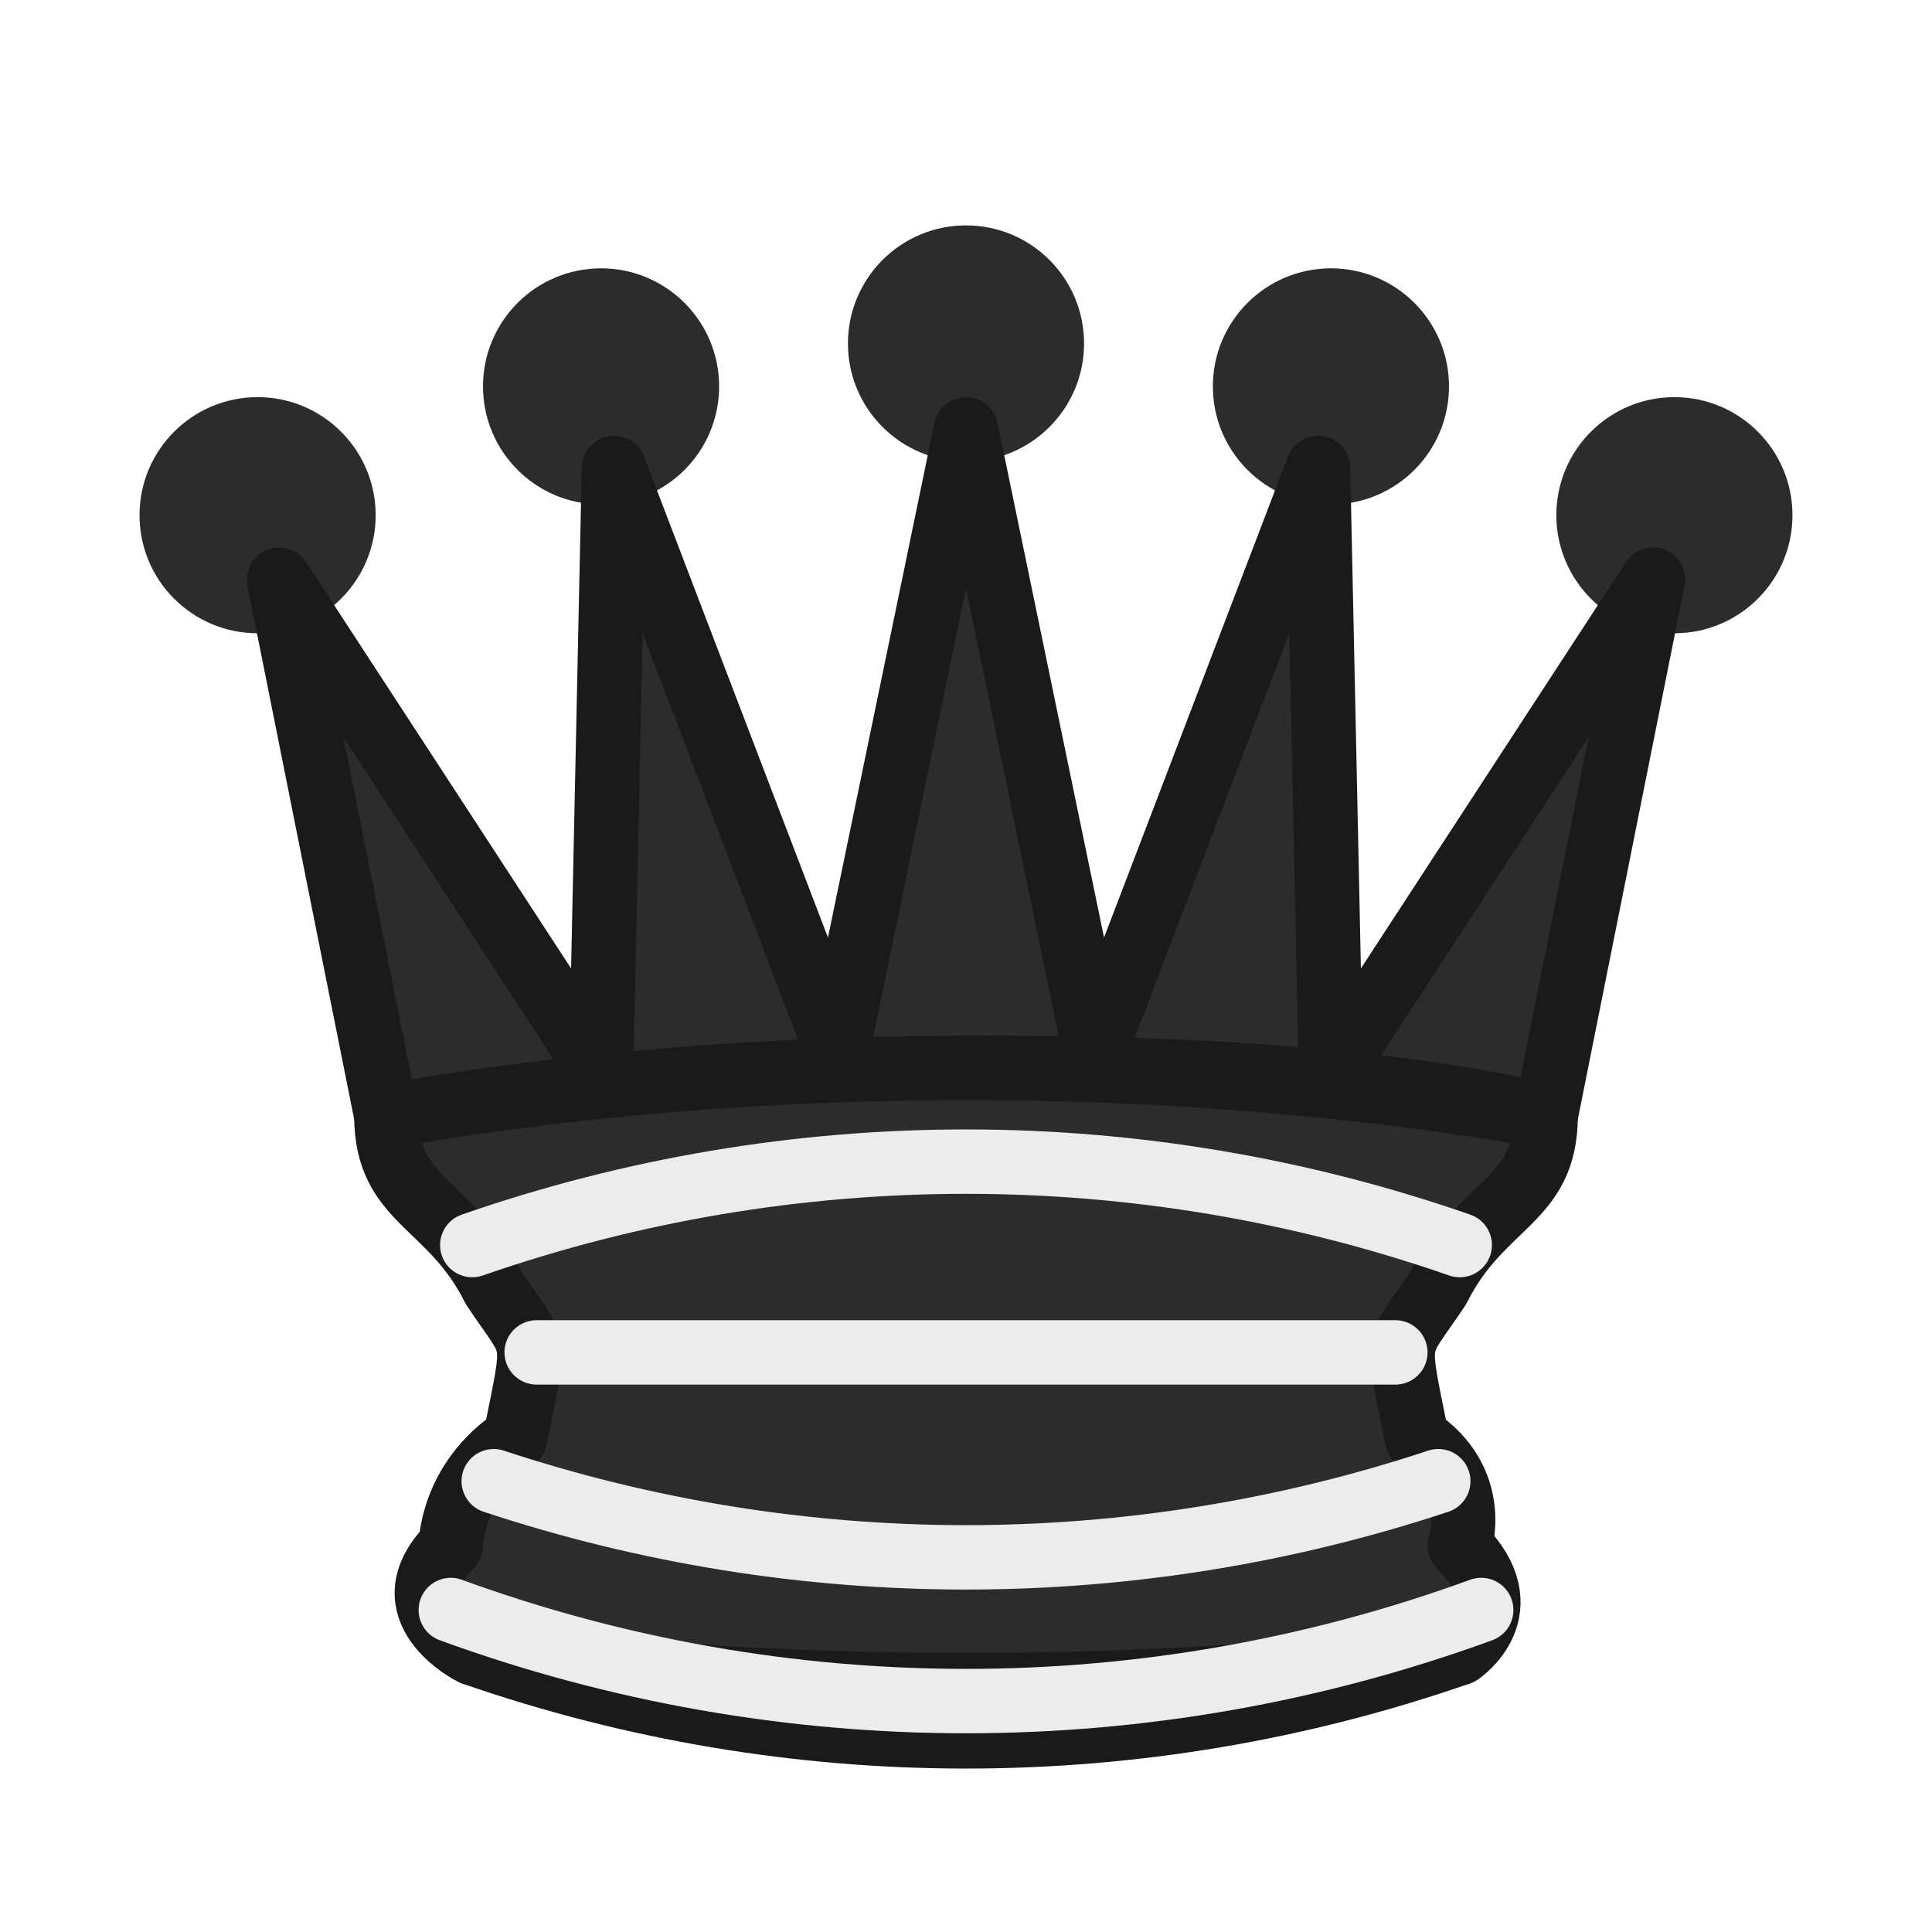
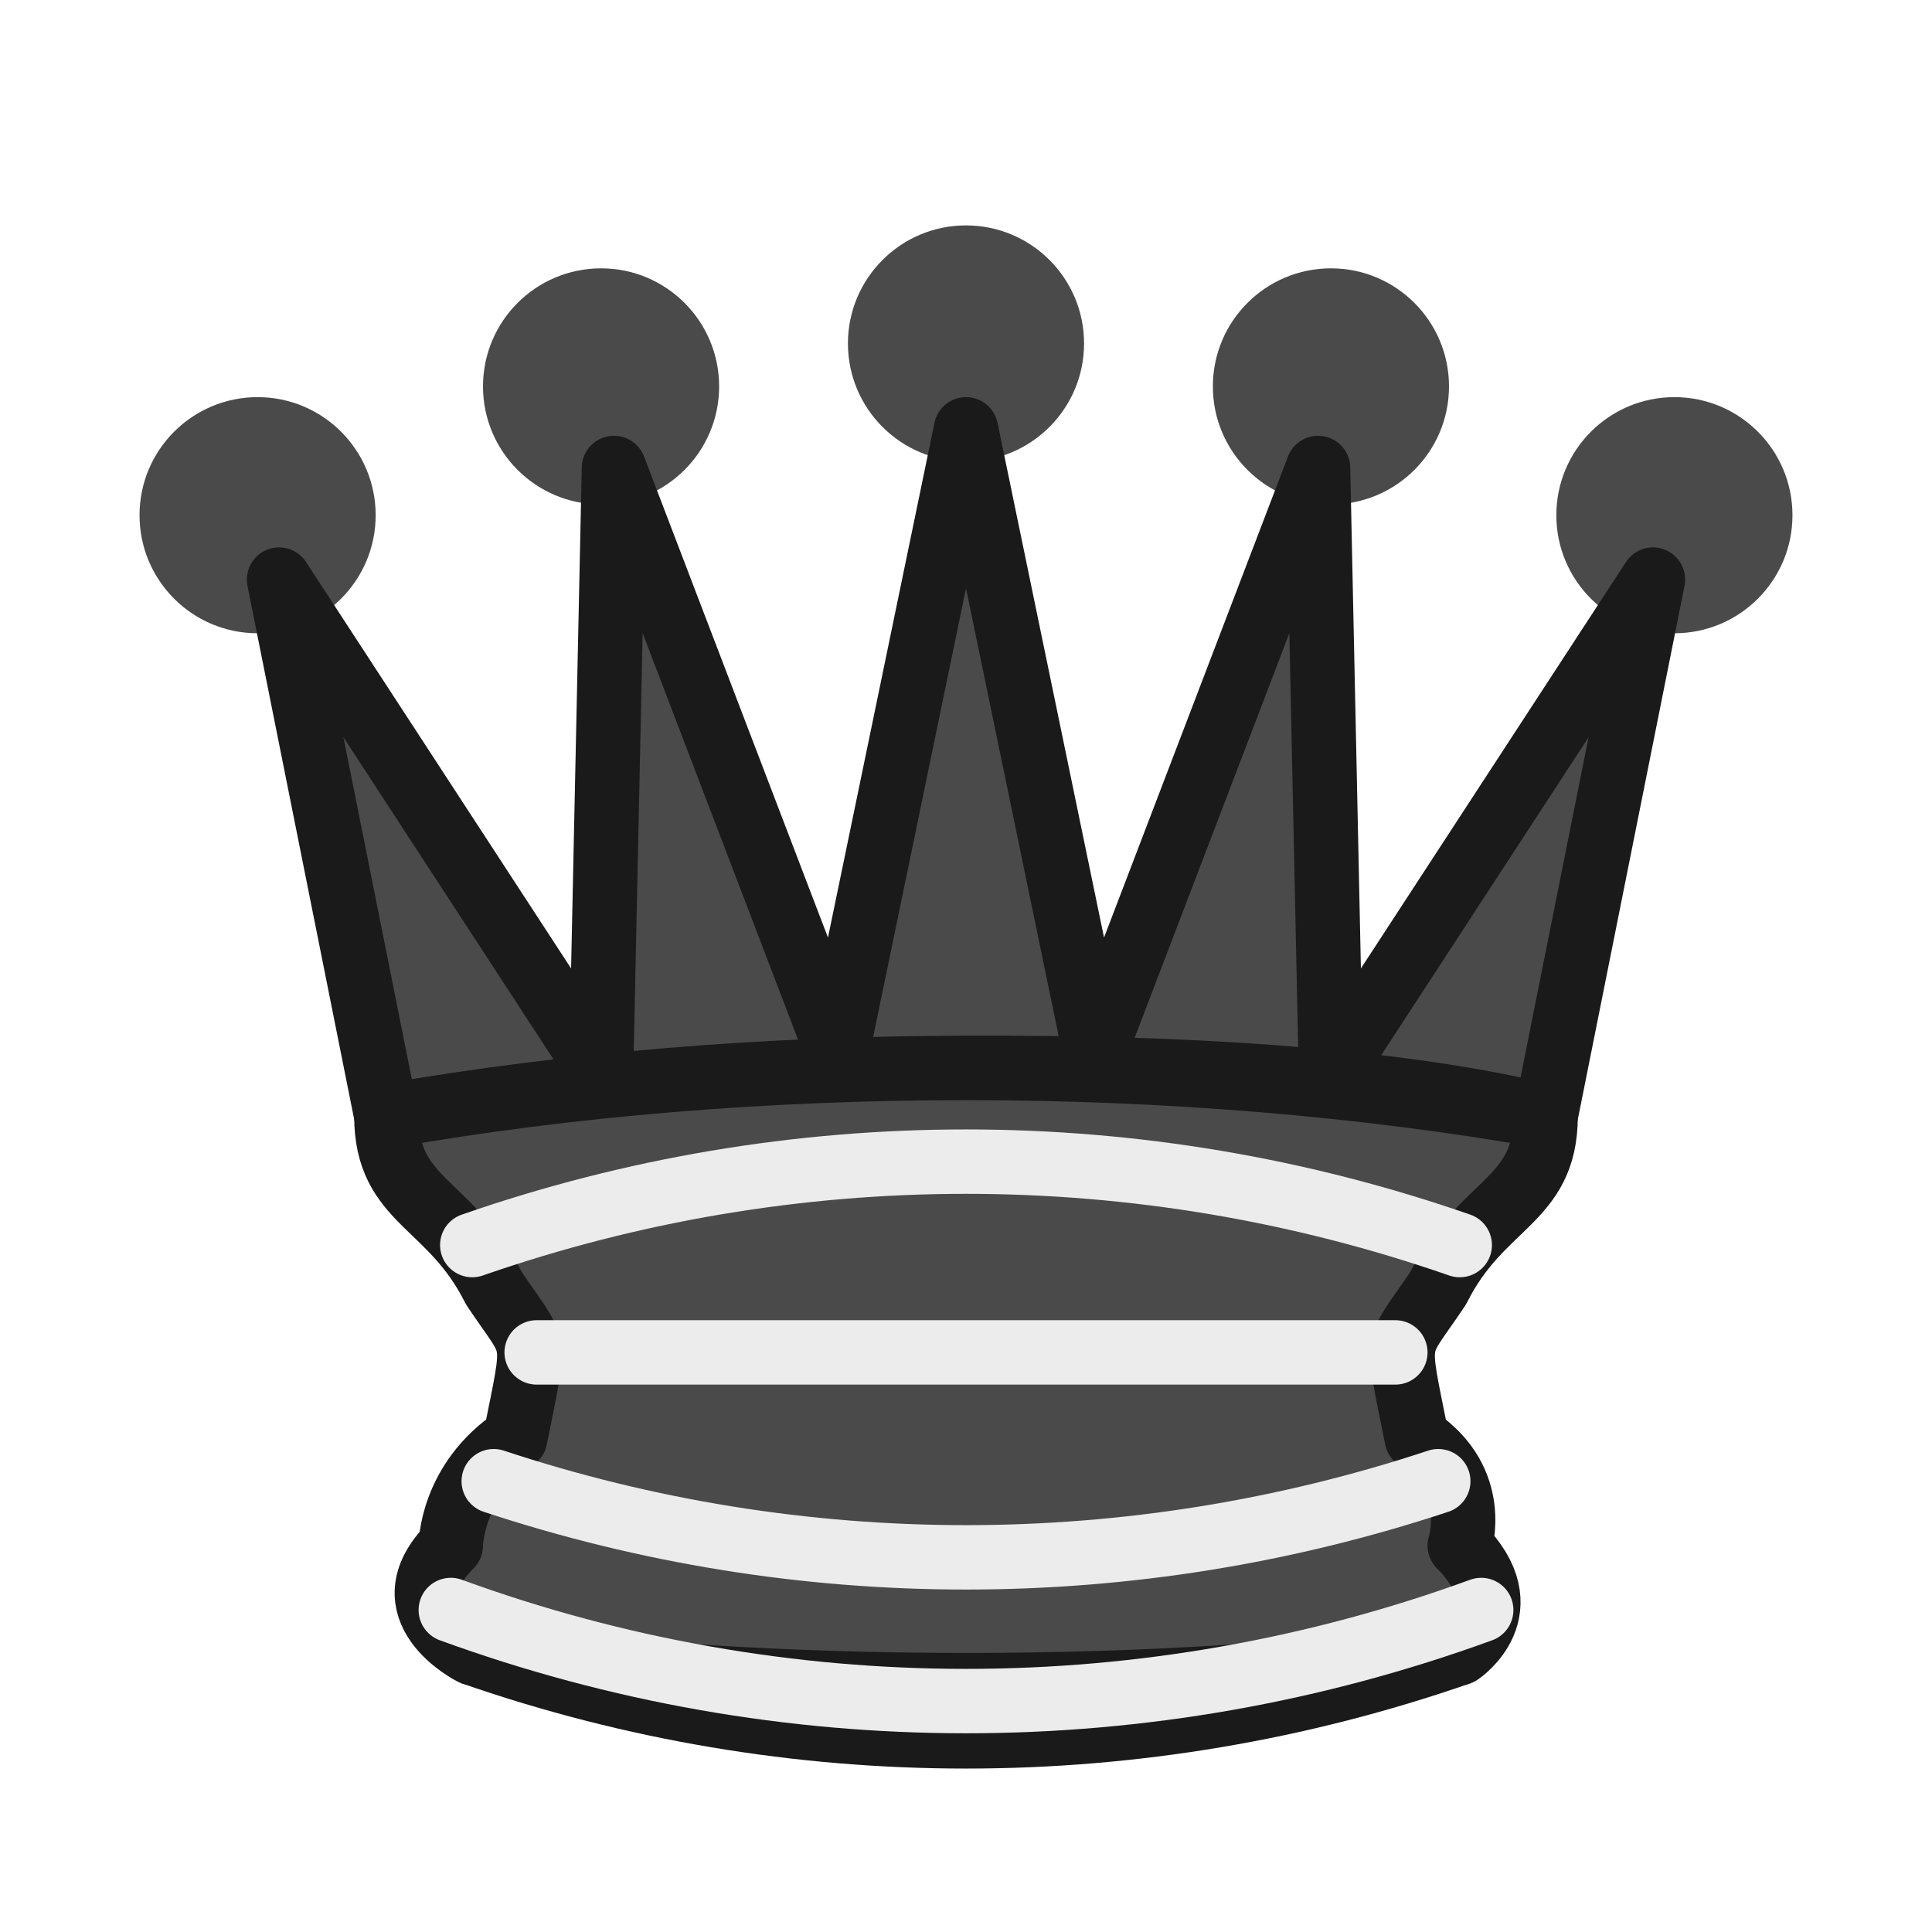
<svg xmlns="http://www.w3.org/2000/svg" viewBox="0 0 45 45">
-   <g fill="#2c2c2c" fill-rule="evenodd" stroke="#1a1a1a" stroke-linecap="round" stroke-linejoin="round" stroke-width="1.5">
+   <g fill="#4a4a4a" fill-rule="evenodd" stroke="#1a1a1a" stroke-linecap="round" stroke-linejoin="round" stroke-width="1.5">
    <g stroke="none">
      <circle cx="6" cy="12" r="2.75" />
      <circle cx="14" cy="9" r="2.75" />
      <circle cx="22.5" cy="8" r="2.75" />
      <circle cx="31" cy="9" r="2.75" />
      <circle cx="39" cy="12" r="2.75" />
    </g>
    <path stroke-linecap="butt" d="M9 26c8.5-1.5 21-1.5 27 0l2.5-12.5L31 25l-.3-14.1-5.2 13.6-3-14.5-3 14.5-5.2-13.6L14 25 6.5 13.5z" />
    <path stroke-linecap="butt" d="M9 26c0 2 1.5 2 2.5 4 1 1.5 1 1 .5 3.5-1.5 1-1.5 2.5-1.5 2.5-1.5 1.5.5 2.5.5 2.5 6.5 1 16.5 1 23 0 0 0 1.5-1 0-2.5 0 0 .5-1.5-1-2.5-.5-2.5-.5-2 .5-3.5 1-2 2.5-2 2.5-4-8.5-1.5-18.5-1.5-27 0z" />
    <path fill="none" stroke-linecap="butt" d="M11 38.5a35 35 1 0 0 23 0" />
    <path fill="none" stroke="#ececec" d="M11 29a35 35 1 0 1 23 0m-21.5 2.5h20m-21 3a35 35 1 0 0 22 0m-23 3a35 35 1 0 0 24 0" />
  </g>
</svg>
